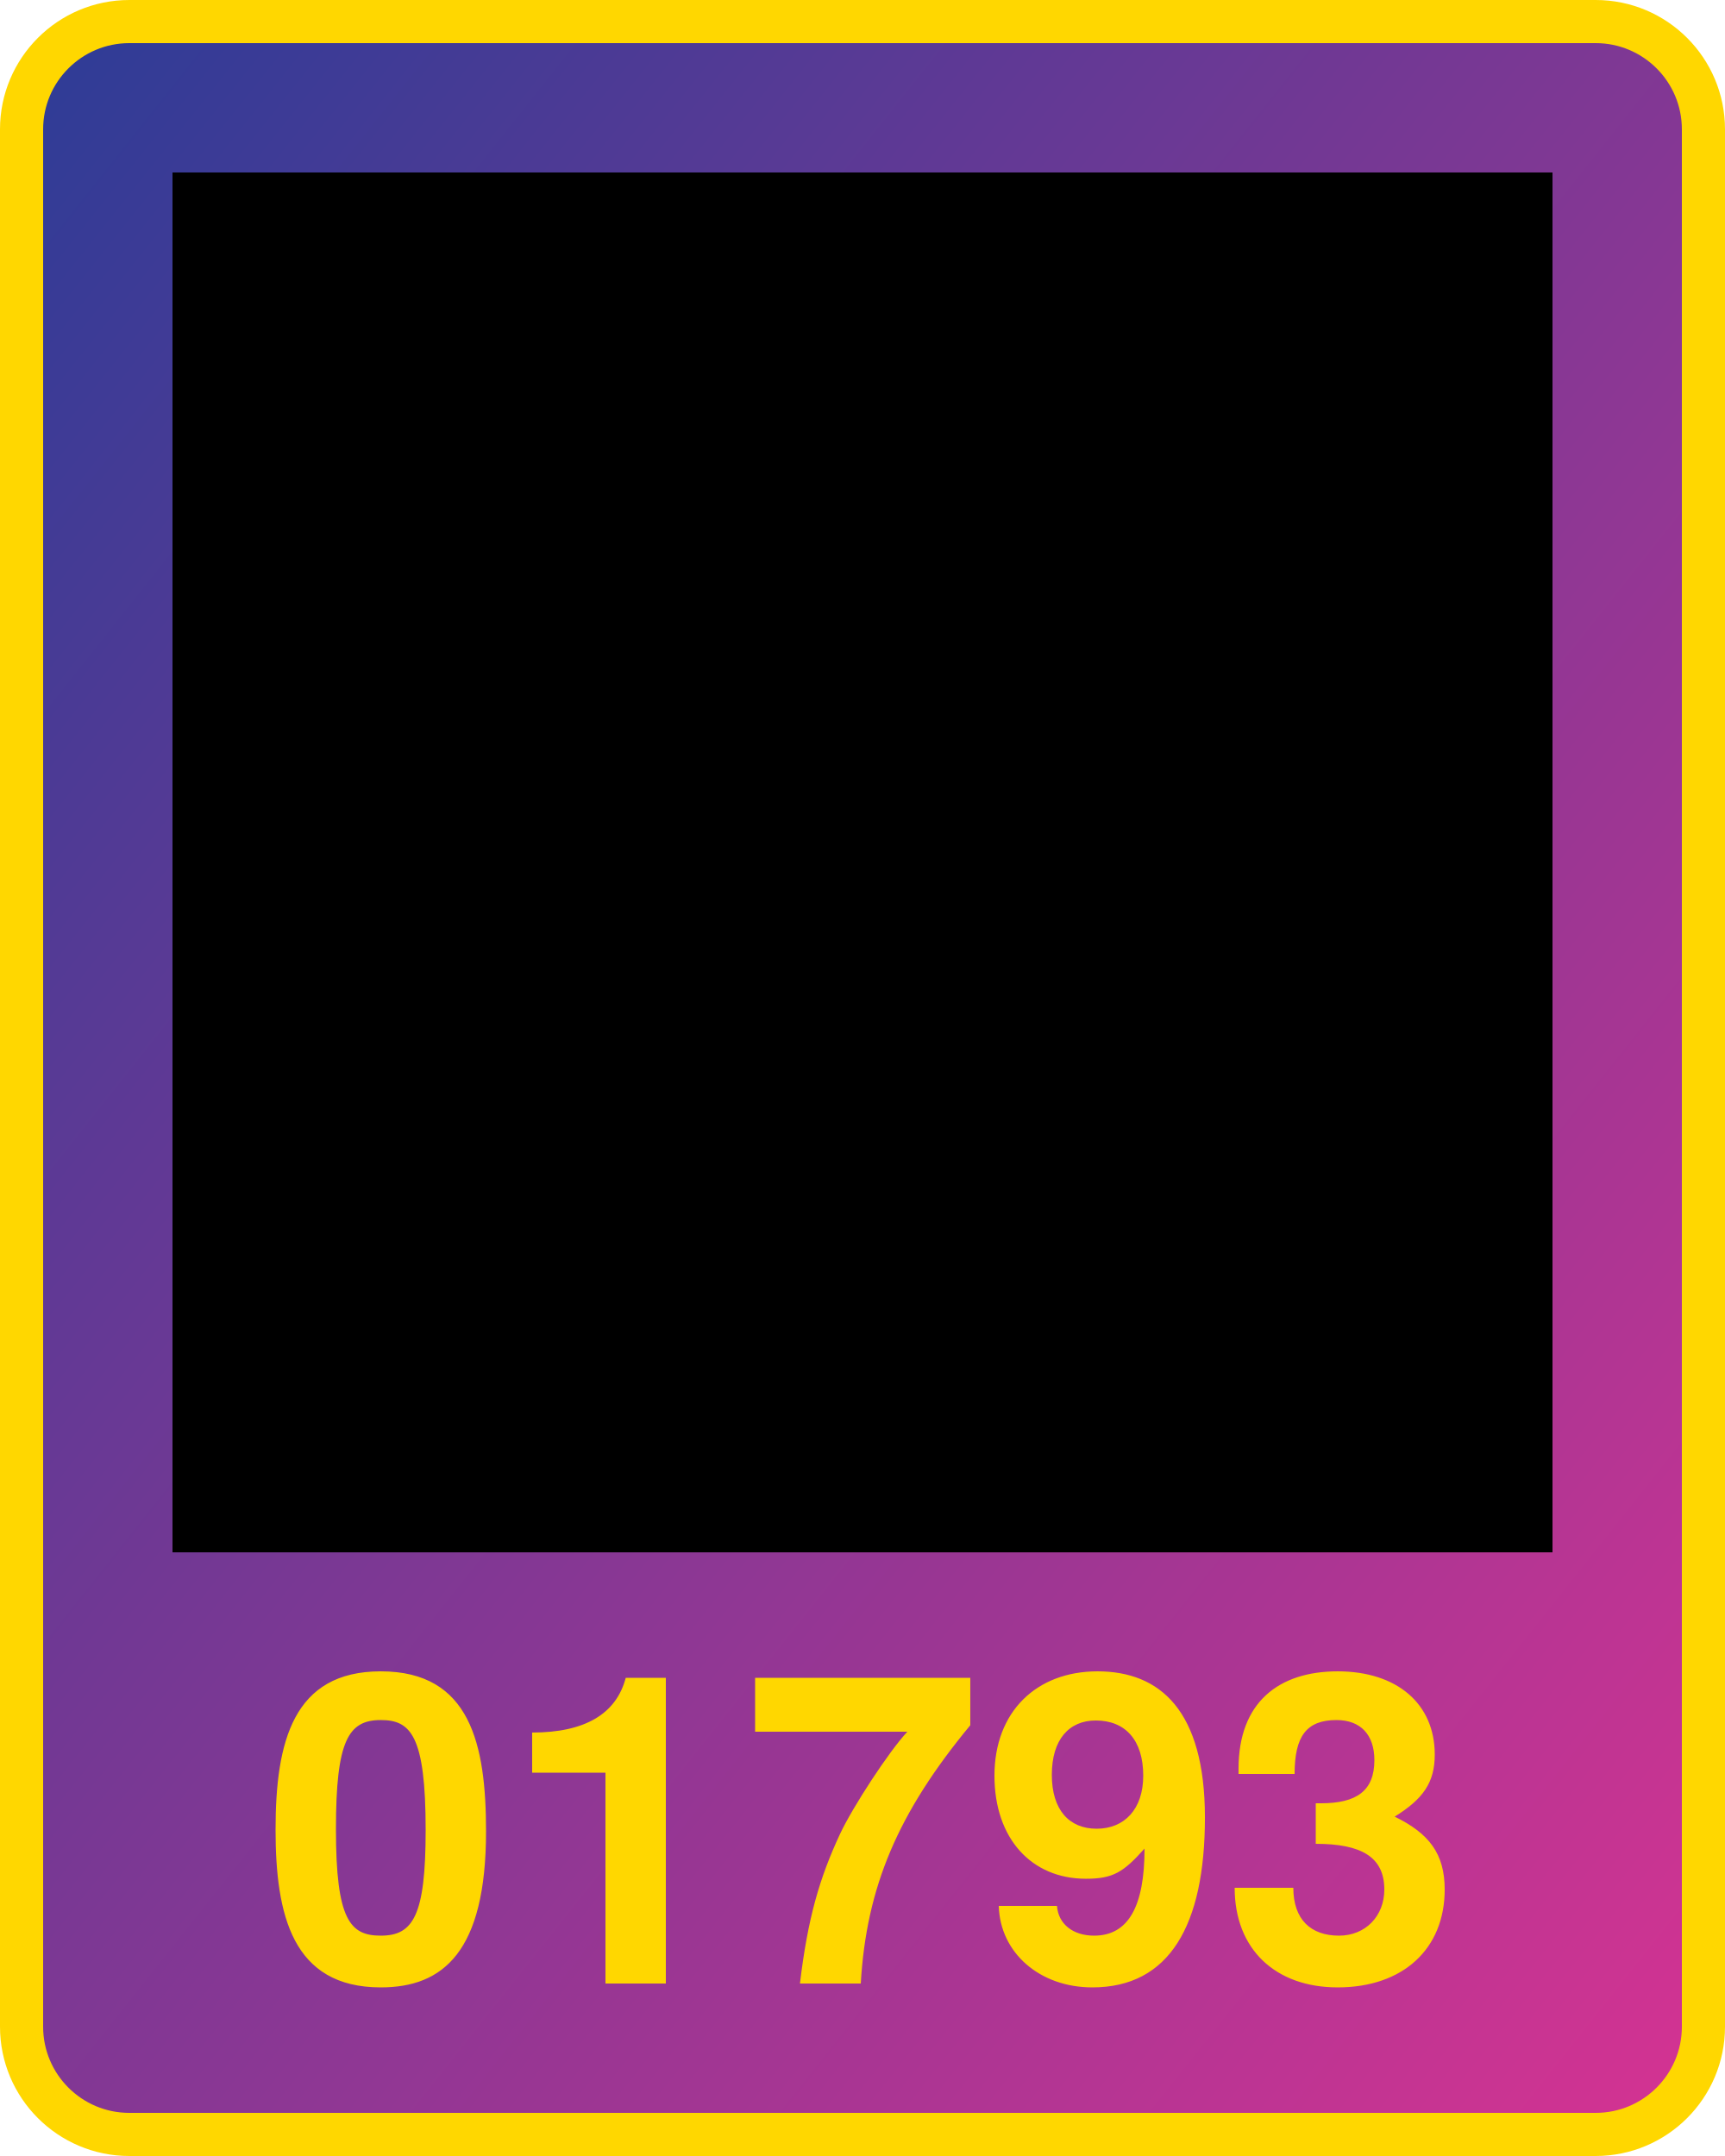
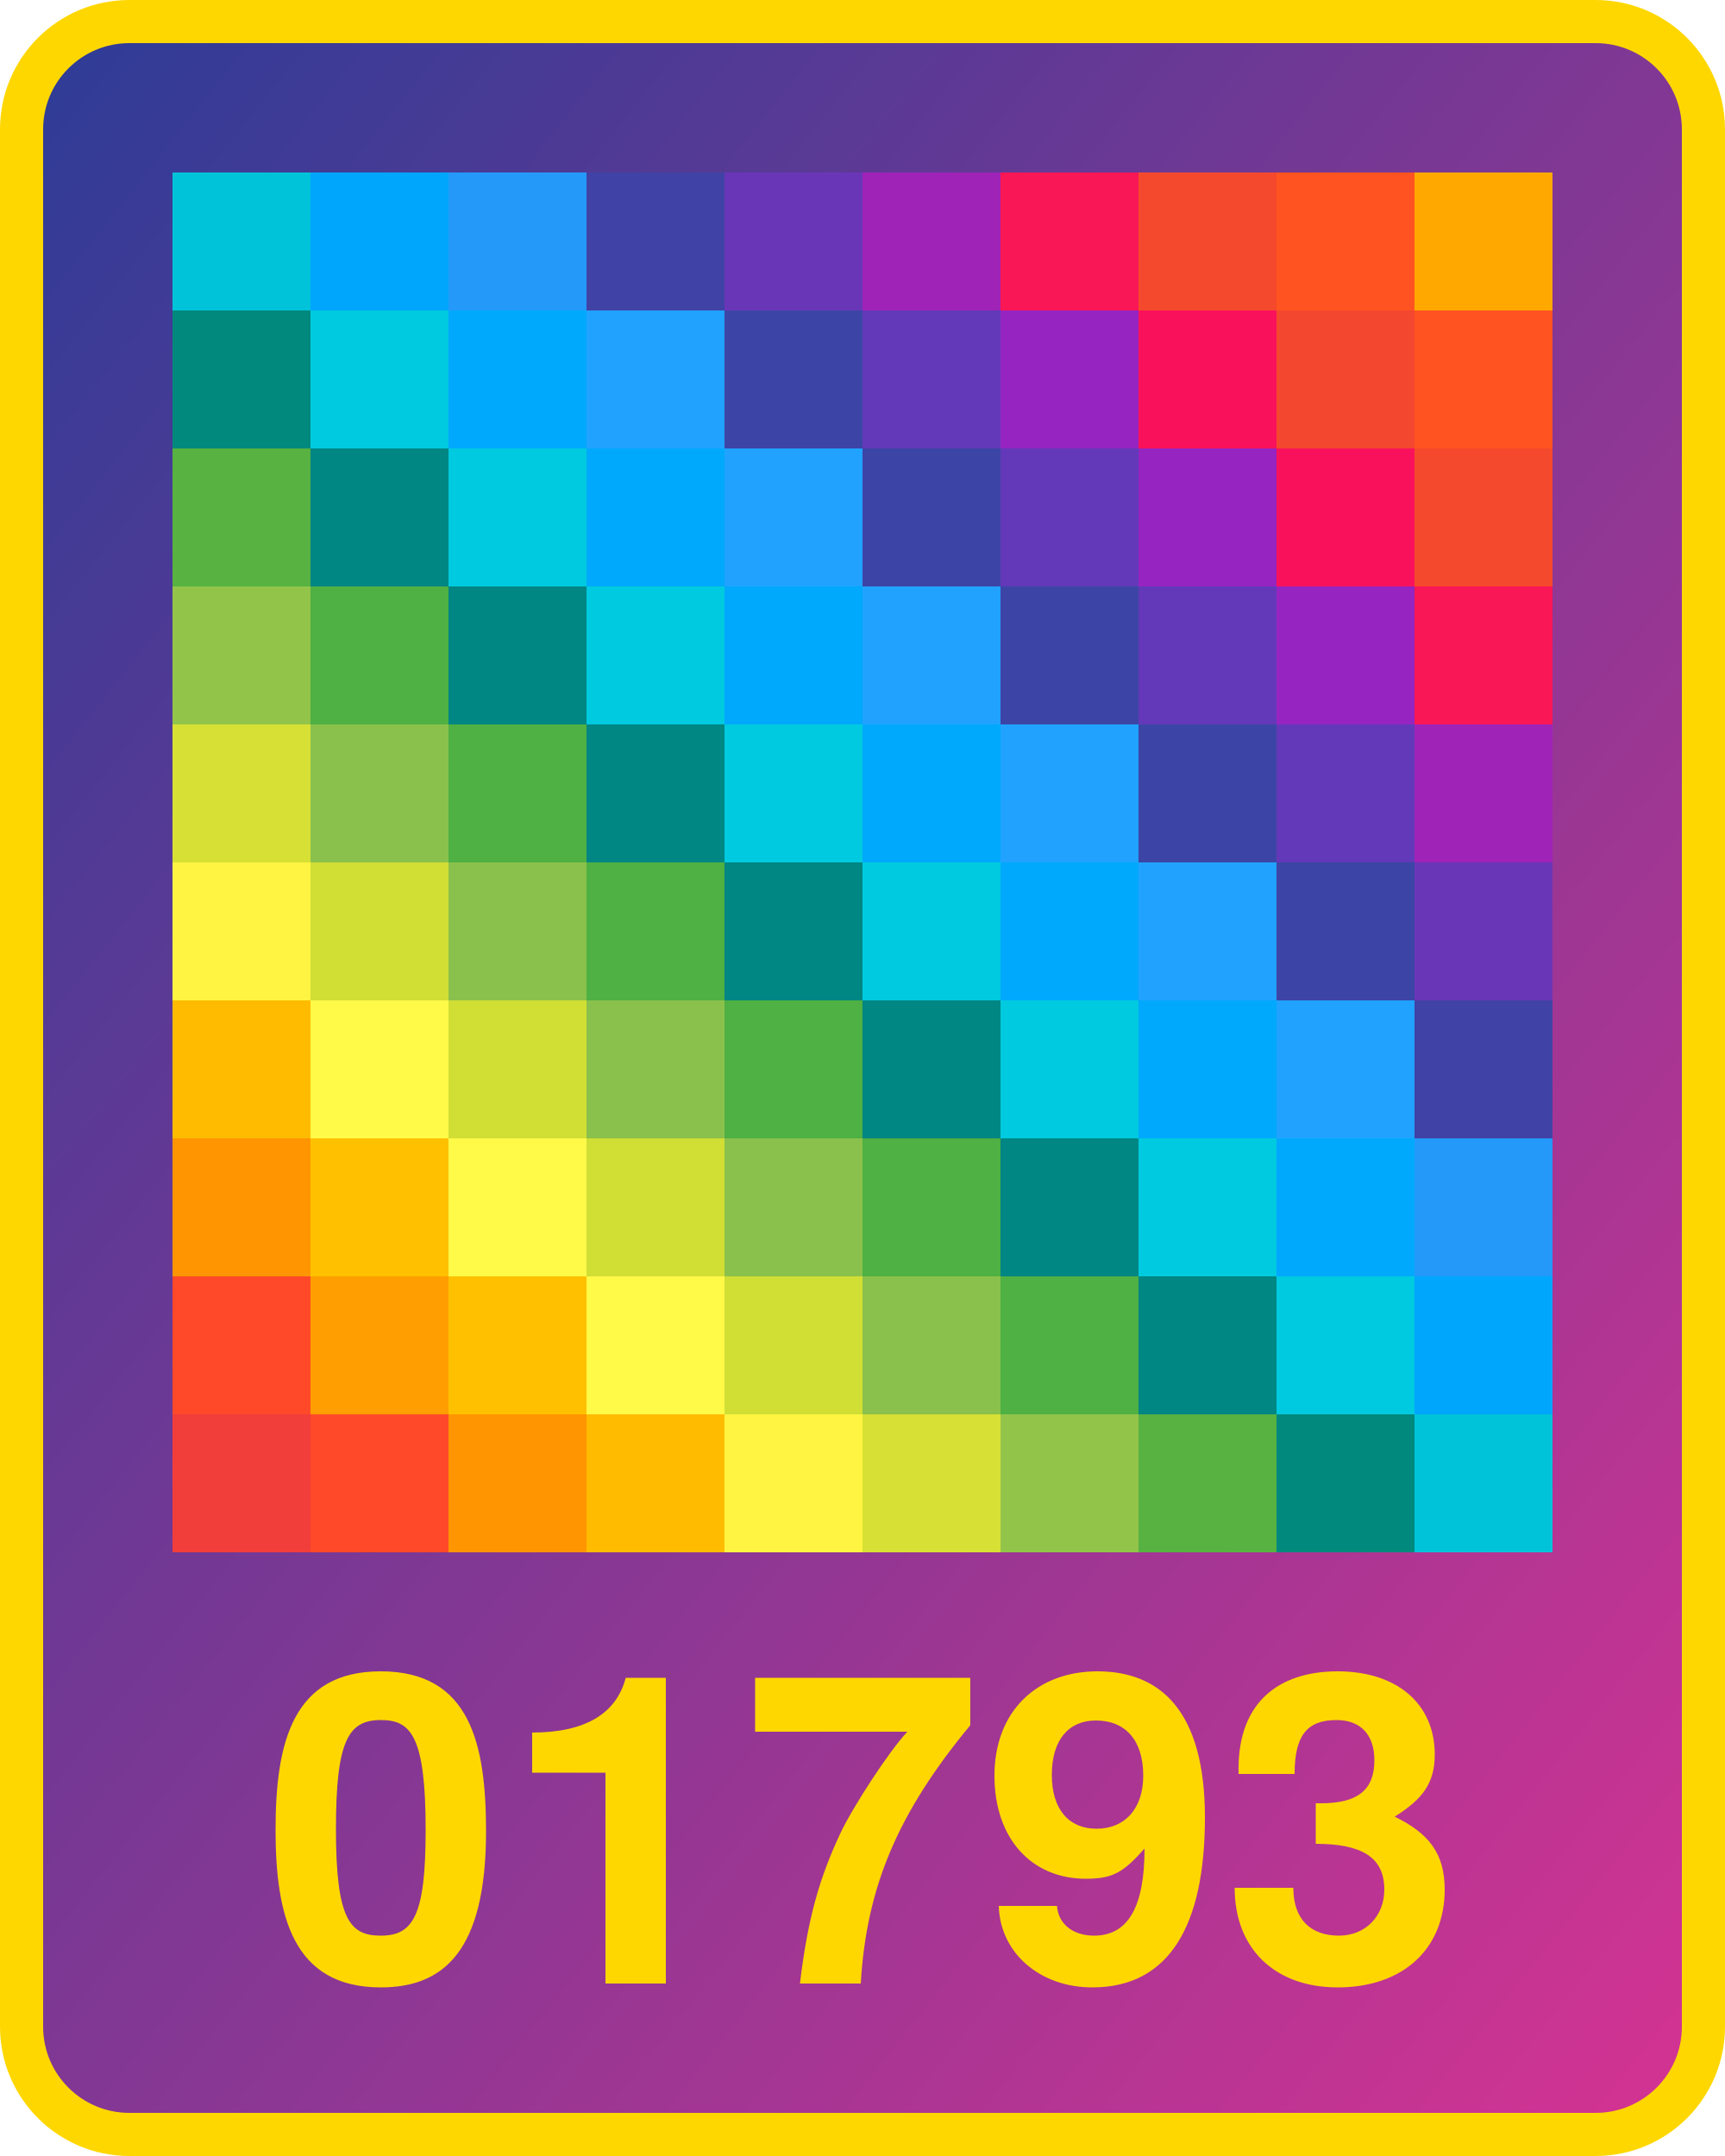
<svg xmlns="http://www.w3.org/2000/svg" width="800" height="1000">
  <defs>
    <linearGradient id="g" x1="0" x2="1" y1="0" y2="1">
      <stop offset="0%" stop-color="#2d3c96" />
      <stop offset="100%" stop-color="#d53392" />
    </linearGradient>
  </defs>
  <rect x="10" y="10" width="780" height="980" fill="url(#g)" rx="50" ry="50" stroke="gold" stroke-width="20" />
  <text x="400" y="920" width="780" text-anchor="middle" style="font:bold 200px 'Helvetica Neue';fill:gold">01793</text>
  <g transform="translate(80 80) scale(64)">
-     <rect x="0" y="0" width="1" height="1" fill="#000000" />
-     <rect x="0" y="1" width="1" height="1" fill="#000000" />
-     <rect x="0" y="2" width="1" height="1" fill="#000000" />
-     <rect x="0" y="3" width="1" height="1" fill="#000000" />
-     <rect x="0" y="4" width="1" height="1" fill="#000000" />
-     <rect x="0" y="5" width="1" height="1" fill="#000000" />
-     <rect x="0" y="6" width="1" height="1" fill="#000000" />
-     <rect x="0" y="7" width="1" height="1" fill="#000000" />
-     <rect x="0" y="8" width="1" height="1" fill="#000000" />
-     <rect x="0" y="9" width="1" height="1" fill="#000000" />
-     <rect x="1" y="0" width="1" height="1" fill="#000000" />
-     <rect x="1" y="1" width="1" height="1" fill="#000000" />
-     <rect x="1" y="2" width="1" height="1" fill="#000000" />
-     <rect x="1" y="3" width="1" height="1" fill="#000000" />
-     <rect x="1" y="4" width="1" height="1" fill="#000000" />
-     <rect x="1" y="5" width="1" height="1" fill="#000000" />
-     <rect x="1" y="6" width="1" height="1" fill="#000000" />
-     <rect x="1" y="7" width="1" height="1" fill="#000000" />
-     <rect x="1" y="8" width="1" height="1" fill="#000000" />
-     <rect x="1" y="9" width="1" height="1" fill="#000000" />
-     <rect x="2" y="0" width="1" height="1" fill="#000000" />
-     <rect x="2" y="1" width="1" height="1" fill="#000000" />
-     <rect x="2" y="2" width="1" height="1" fill="#000000" />
-     <rect x="2" y="3" width="1" height="1" fill="#000000" />
-     <rect x="2" y="4" width="1" height="1" fill="#000000" />
-     <rect x="2" y="5" width="1" height="1" fill="#000000" />
-     <rect x="2" y="6" width="1" height="1" fill="#000000" />
-     <rect x="2" y="7" width="1" height="1" fill="#000000" />
-     <rect x="2" y="8" width="1" height="1" fill="#000000" />
-     <rect x="2" y="9" width="1" height="1" fill="#000000" />
-     <rect x="3" y="0" width="1" height="1" fill="#000000" />
-     <rect x="3" y="1" width="1" height="1" fill="#000000" />
-     <rect x="3" y="2" width="1" height="1" fill="#000000" />
-     <rect x="3" y="3" width="1" height="1" fill="#000000" />
-     <rect x="3" y="4" width="1" height="1" fill="#000000" />
-     <rect x="3" y="5" width="1" height="1" fill="#000000" />
-     <rect x="3" y="6" width="1" height="1" fill="#000000" />
-     <rect x="3" y="7" width="1" height="1" fill="#000000" />
-     <rect x="3" y="8" width="1" height="1" fill="#000000" />
-     <rect x="3" y="9" width="1" height="1" fill="#000000" />
-     <rect x="4" y="0" width="1" height="1" fill="#000000" />
-     <rect x="4" y="1" width="1" height="1" fill="#000000" />
-     <rect x="4" y="2" width="1" height="1" fill="#000000" />
-     <rect x="4" y="3" width="1" height="1" fill="#000000" />
-     <rect x="4" y="4" width="1" height="1" fill="#000000" />
-     <rect x="4" y="5" width="1" height="1" fill="#000000" />
-     <rect x="4" y="6" width="1" height="1" fill="#000000" />
-     <rect x="4" y="7" width="1" height="1" fill="#000000" />
-     <rect x="4" y="8" width="1" height="1" fill="#000000" />
-     <rect x="4" y="9" width="1" height="1" fill="#000000" />
-     <rect x="5" y="0" width="1" height="1" fill="#000000" />
-     <rect x="5" y="1" width="1" height="1" fill="#000000" />
-     <rect x="5" y="2" width="1" height="1" fill="#000000" />
-     <rect x="5" y="3" width="1" height="1" fill="#000000" />
-     <rect x="5" y="4" width="1" height="1" fill="#000000" />
-     <rect x="5" y="5" width="1" height="1" fill="#000000" />
-     <rect x="5" y="6" width="1" height="1" fill="#000000" />
-     <rect x="5" y="7" width="1" height="1" fill="#000000" />
-     <rect x="5" y="8" width="1" height="1" fill="#000000" />
-     <rect x="5" y="9" width="1" height="1" fill="#000000" />
-     <rect x="6" y="0" width="1" height="1" fill="#000000" />
-     <rect x="6" y="1" width="1" height="1" fill="#000000" />
-     <rect x="6" y="2" width="1" height="1" fill="#000000" />
-     <rect x="6" y="3" width="1" height="1" fill="#000000" />
-     <rect x="6" y="4" width="1" height="1" fill="#000000" />
-     <rect x="6" y="5" width="1" height="1" fill="#000000" />
-     <rect x="6" y="6" width="1" height="1" fill="#000000" />
-     <rect x="6" y="7" width="1" height="1" fill="#000000" />
-     <rect x="6" y="8" width="1" height="1" fill="#000000" />
-     <rect x="6" y="9" width="1" height="1" fill="#000000" />
-     <rect x="7" y="0" width="1" height="1" fill="#000000" />
-     <rect x="7" y="1" width="1" height="1" fill="#000000" />
-     <rect x="7" y="2" width="1" height="1" fill="#000000" />
-     <rect x="7" y="3" width="1" height="1" fill="#000000" />
-     <rect x="7" y="4" width="1" height="1" fill="#000000" />
-     <rect x="7" y="5" width="1" height="1" fill="#000000" />
-     <rect x="7" y="6" width="1" height="1" fill="#000000" />
-     <rect x="7" y="7" width="1" height="1" fill="#000000" />
-     <rect x="7" y="8" width="1" height="1" fill="#000000" />
-     <rect x="7" y="9" width="1" height="1" fill="#000000" />
-     <rect x="8" y="0" width="1" height="1" fill="#000000" />
-     <rect x="8" y="1" width="1" height="1" fill="#000000" />
-     <rect x="8" y="2" width="1" height="1" fill="#000000" />
-     <rect x="8" y="3" width="1" height="1" fill="#000000" />
-     <rect x="8" y="4" width="1" height="1" fill="#000000" />
-     <rect x="8" y="5" width="1" height="1" fill="#000000" />
-     <rect x="8" y="6" width="1" height="1" fill="#000000" />
-     <rect x="8" y="7" width="1" height="1" fill="#000000" />
-     <rect x="8" y="8" width="1" height="1" fill="#000000" />
-     <rect x="8" y="9" width="1" height="1" fill="#000000" />
-     <rect x="9" y="0" width="1" height="1" fill="#000000" />
-     <rect x="9" y="1" width="1" height="1" fill="#000000" />
-     <rect x="9" y="2" width="1" height="1" fill="#000000" />
-     <rect x="9" y="3" width="1" height="1" fill="#000000" />
-     <rect x="9" y="4" width="1" height="1" fill="#000000" />
-     <rect x="9" y="5" width="1" height="1" fill="#000000" />
-     <rect x="9" y="6" width="1" height="1" fill="#000000" />
-     <rect x="9" y="7" width="1" height="1" fill="#000000" />
-     <rect x="9" y="8" width="1" height="1" fill="#000000" />
-     <rect x="9" y="9" width="1" height="1" fill="#000000" />
+     <rect x="0" y="0" width="1" height="1" fill="#00c3d9" />
+     <rect x="0" y="1" width="1" height="1" fill="#00897c" />
+     <rect x="0" y="2" width="1" height="1" fill="#57b242" />
+     <rect x="0" y="3" width="1" height="1" fill="#92c44a" />
+     <rect x="0" y="4" width="1" height="1" fill="#d7e034" />
+     <rect x="0" y="5" width="1" height="1" fill="#fff442" />
+     <rect x="0" y="6" width="1" height="1" fill="#ffbb00" />
+     <rect x="0" y="7" width="1" height="1" fill="#ff9500" />
+     <rect x="0" y="8" width="1" height="1" fill="#ff4928" />
+     <rect x="0" y="9" width="1" height="1" fill="#f13e3b" />
+     <rect x="1" y="0" width="1" height="1" fill="#00a6fc" />
+     <rect x="1" y="1" width="1" height="1" fill="#00cadf" />
+     <rect x="1" y="2" width="1" height="1" fill="#008683" />
+     <rect x="1" y="3" width="1" height="1" fill="#4fb043" />
+     <rect x="1" y="4" width="1" height="1" fill="#8ac14c" />
+     <rect x="1" y="5" width="1" height="1" fill="#d1de34" />
+     <rect x="1" y="6" width="1" height="1" fill="#fff948" />
+     <rect x="1" y="7" width="1" height="1" fill="#ffc000" />
+     <rect x="1" y="8" width="1" height="1" fill="#ff9e00" />
+     <rect x="1" y="9" width="1" height="1" fill="#ff4928" />
+     <rect x="2" y="0" width="1" height="1" fill="#2499fa" />
+     <rect x="2" y="1" width="1" height="1" fill="#00a9fc" />
+     <rect x="2" y="2" width="1" height="1" fill="#00cadf" />
+     <rect x="2" y="3" width="1" height="1" fill="#008683" />
+     <rect x="2" y="4" width="1" height="1" fill="#4fb043" />
+     <rect x="2" y="5" width="1" height="1" fill="#8ac14c" />
+     <rect x="2" y="6" width="1" height="1" fill="#d1de34" />
+     <rect x="2" y="7" width="1" height="1" fill="#fff948" />
+     <rect x="2" y="8" width="1" height="1" fill="#ffc000" />
+     <rect x="2" y="9" width="1" height="1" fill="#ff9500" />
+     <rect x="3" y="0" width="1" height="1" fill="#4142a5" />
+     <rect x="3" y="1" width="1" height="1" fill="#21a2ff" />
+     <rect x="3" y="2" width="1" height="1" fill="#00a9fc" />
+     <rect x="3" y="3" width="1" height="1" fill="#00cadf" />
+     <rect x="3" y="4" width="1" height="1" fill="#008683" />
+     <rect x="3" y="5" width="1" height="1" fill="#4fb043" />
+     <rect x="3" y="6" width="1" height="1" fill="#8ac14c" />
+     <rect x="3" y="7" width="1" height="1" fill="#d1de34" />
+     <rect x="3" y="8" width="1" height="1" fill="#fff948" />
+     <rect x="3" y="9" width="1" height="1" fill="#ffbb00" />
+     <rect x="4" y="0" width="1" height="1" fill="#6a36b8" />
+     <rect x="4" y="1" width="1" height="1" fill="#3c45a5" />
+     <rect x="4" y="2" width="1" height="1" fill="#21a2ff" />
+     <rect x="4" y="3" width="1" height="1" fill="#00a9fc" />
+     <rect x="4" y="4" width="1" height="1" fill="#00cadf" />
+     <rect x="4" y="5" width="1" height="1" fill="#008683" />
+     <rect x="4" y="6" width="1" height="1" fill="#4fb043" />
+     <rect x="4" y="7" width="1" height="1" fill="#8ac14c" />
+     <rect x="4" y="8" width="1" height="1" fill="#d1de34" />
+     <rect x="4" y="9" width="1" height="1" fill="#fff442" />
+     <rect x="5" y="0" width="1" height="1" fill="#9f23b7" />
+     <rect x="5" y="1" width="1" height="1" fill="#6339b9" />
+     <rect x="5" y="2" width="1" height="1" fill="#3c45a5" />
+     <rect x="5" y="3" width="1" height="1" fill="#21a2ff" />
+     <rect x="5" y="4" width="1" height="1" fill="#00a9fc" />
+     <rect x="5" y="5" width="1" height="1" fill="#00cadf" />
+     <rect x="5" y="6" width="1" height="1" fill="#008683" />
+     <rect x="5" y="7" width="1" height="1" fill="#4fb043" />
+     <rect x="5" y="8" width="1" height="1" fill="#8ac14c" />
+     <rect x="5" y="9" width="1" height="1" fill="#d7e034" />
+     <rect x="6" y="0" width="1" height="1" fill="#fa1755" />
+     <rect x="6" y="1" width="1" height="1" fill="#9624c1" />
+     <rect x="6" y="2" width="1" height="1" fill="#6339b9" />
+     <rect x="6" y="3" width="1" height="1" fill="#3c45a5" />
+     <rect x="6" y="4" width="1" height="1" fill="#21a2ff" />
+     <rect x="6" y="5" width="1" height="1" fill="#00a9fc" />
+     <rect x="6" y="6" width="1" height="1" fill="#00cadf" />
+     <rect x="6" y="7" width="1" height="1" fill="#008683" />
+     <rect x="6" y="8" width="1" height="1" fill="#4fb043" />
+     <rect x="6" y="9" width="1" height="1" fill="#92c44a" />
+     <rect x="7" y="0" width="1" height="1" fill="#f5492d" />
+     <rect x="7" y="1" width="1" height="1" fill="#f9125b" />
+     <rect x="7" y="2" width="1" height="1" fill="#9624c1" />
+     <rect x="7" y="3" width="1" height="1" fill="#6339b9" />
+     <rect x="7" y="4" width="1" height="1" fill="#3c45a5" />
+     <rect x="7" y="5" width="1" height="1" fill="#21a2ff" />
+     <rect x="7" y="6" width="1" height="1" fill="#00a9fc" />
+     <rect x="7" y="7" width="1" height="1" fill="#00cadf" />
+     <rect x="7" y="8" width="1" height="1" fill="#008683" />
+     <rect x="7" y="9" width="1" height="1" fill="#57b242" />
+     <rect x="8" y="0" width="1" height="1" fill="#ff5321" />
+     <rect x="8" y="1" width="1" height="1" fill="#f4472f" />
+     <rect x="8" y="2" width="1" height="1" fill="#f9125b" />
+     <rect x="8" y="3" width="1" height="1" fill="#9624c1" />
+     <rect x="8" y="4" width="1" height="1" fill="#6339b9" />
+     <rect x="8" y="5" width="1" height="1" fill="#3c45a5" />
+     <rect x="8" y="6" width="1" height="1" fill="#21a2ff" />
+     <rect x="8" y="7" width="1" height="1" fill="#00a9fc" />
+     <rect x="8" y="8" width="1" height="1" fill="#00cadf" />
+     <rect x="8" y="9" width="1" height="1" fill="#00897c" />
+     <rect x="9" y="0" width="1" height="1" fill="#ffa800" />
+     <rect x="9" y="1" width="1" height="1" fill="#ff5321" />
+     <rect x="9" y="2" width="1" height="1" fill="#f5492d" />
+     <rect x="9" y="3" width="1" height="1" fill="#fa1755" />
+     <rect x="9" y="4" width="1" height="1" fill="#9f23b7" />
+     <rect x="9" y="5" width="1" height="1" fill="#6a36b8" />
+     <rect x="9" y="6" width="1" height="1" fill="#4142a5" />
+     <rect x="9" y="7" width="1" height="1" fill="#2499fa" />
+     <rect x="9" y="8" width="1" height="1" fill="#00a6fc" />
+     <rect x="9" y="9" width="1" height="1" fill="#00c3d9" />
  </g>
</svg>
